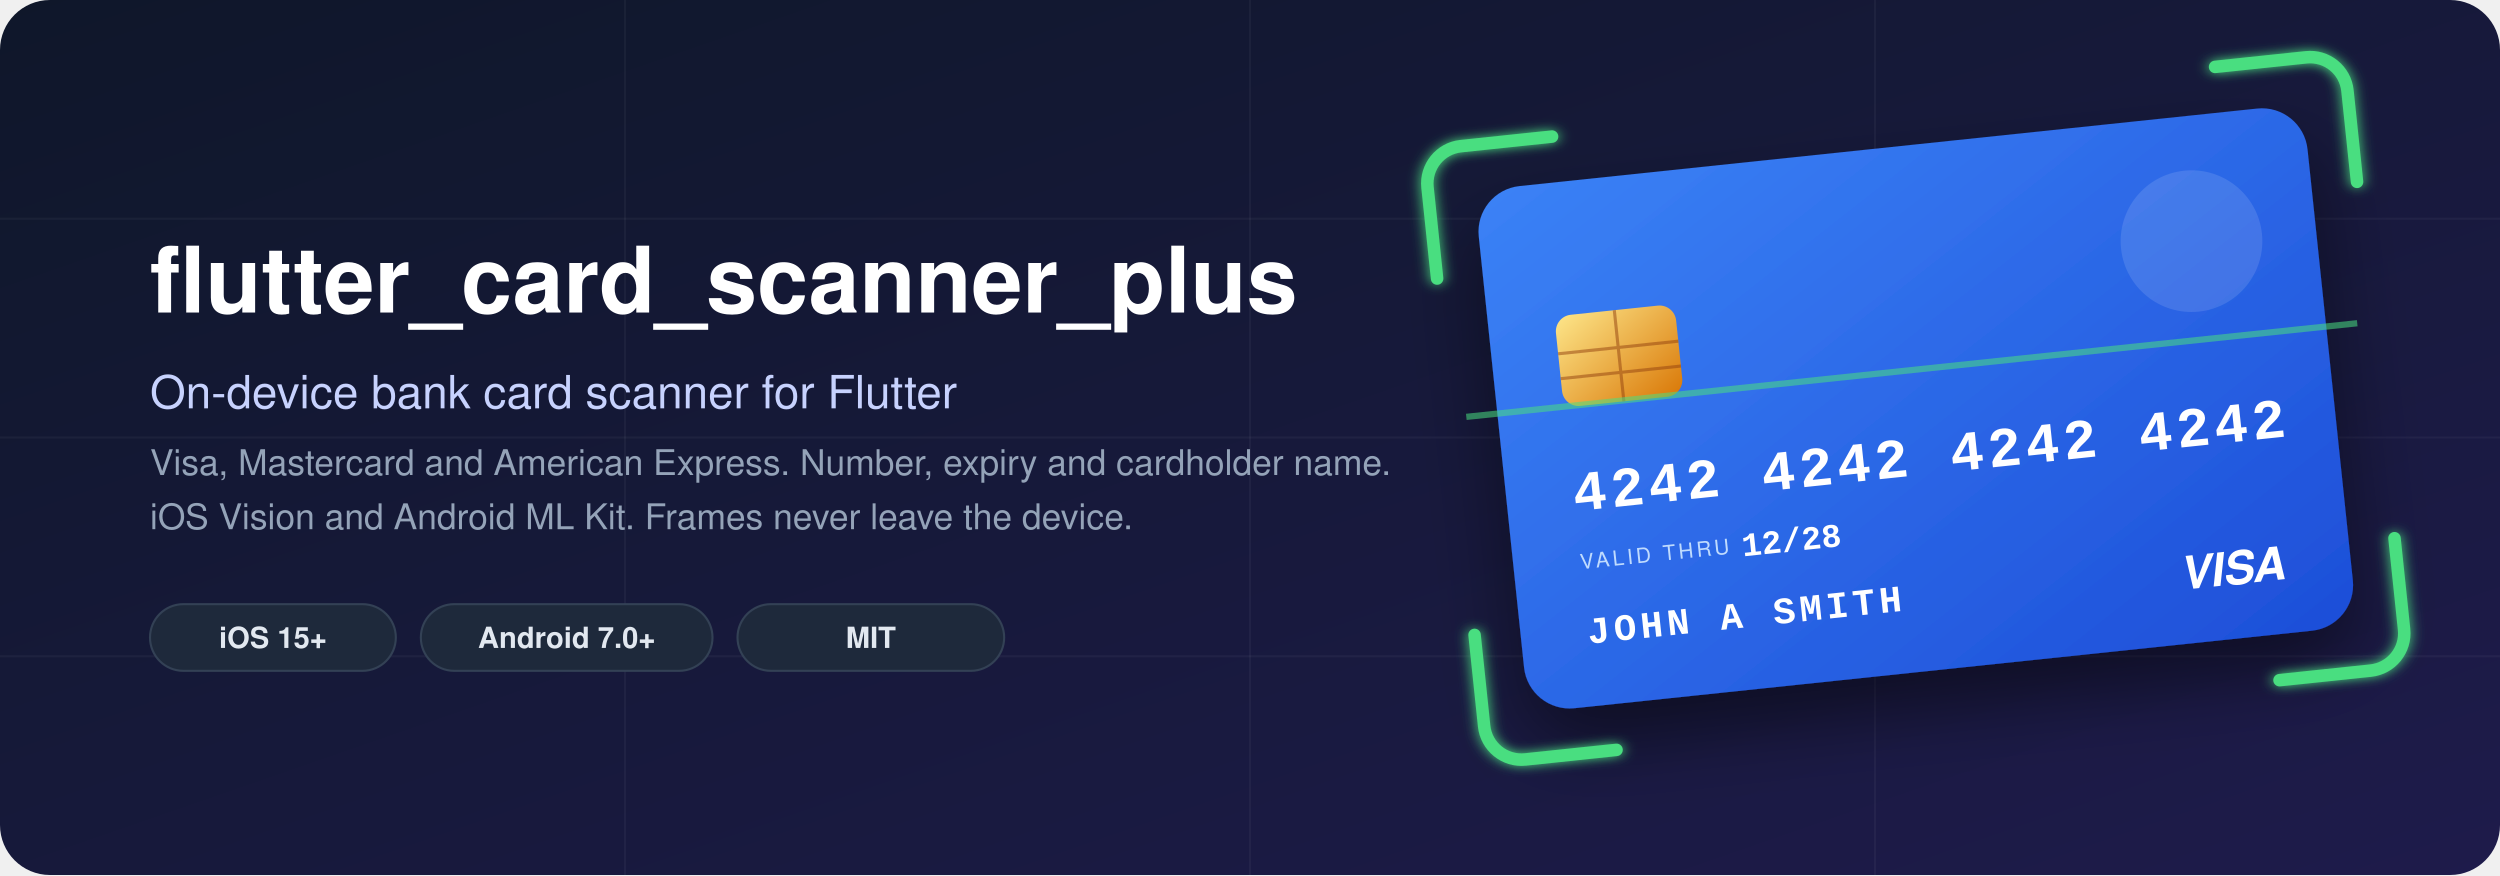
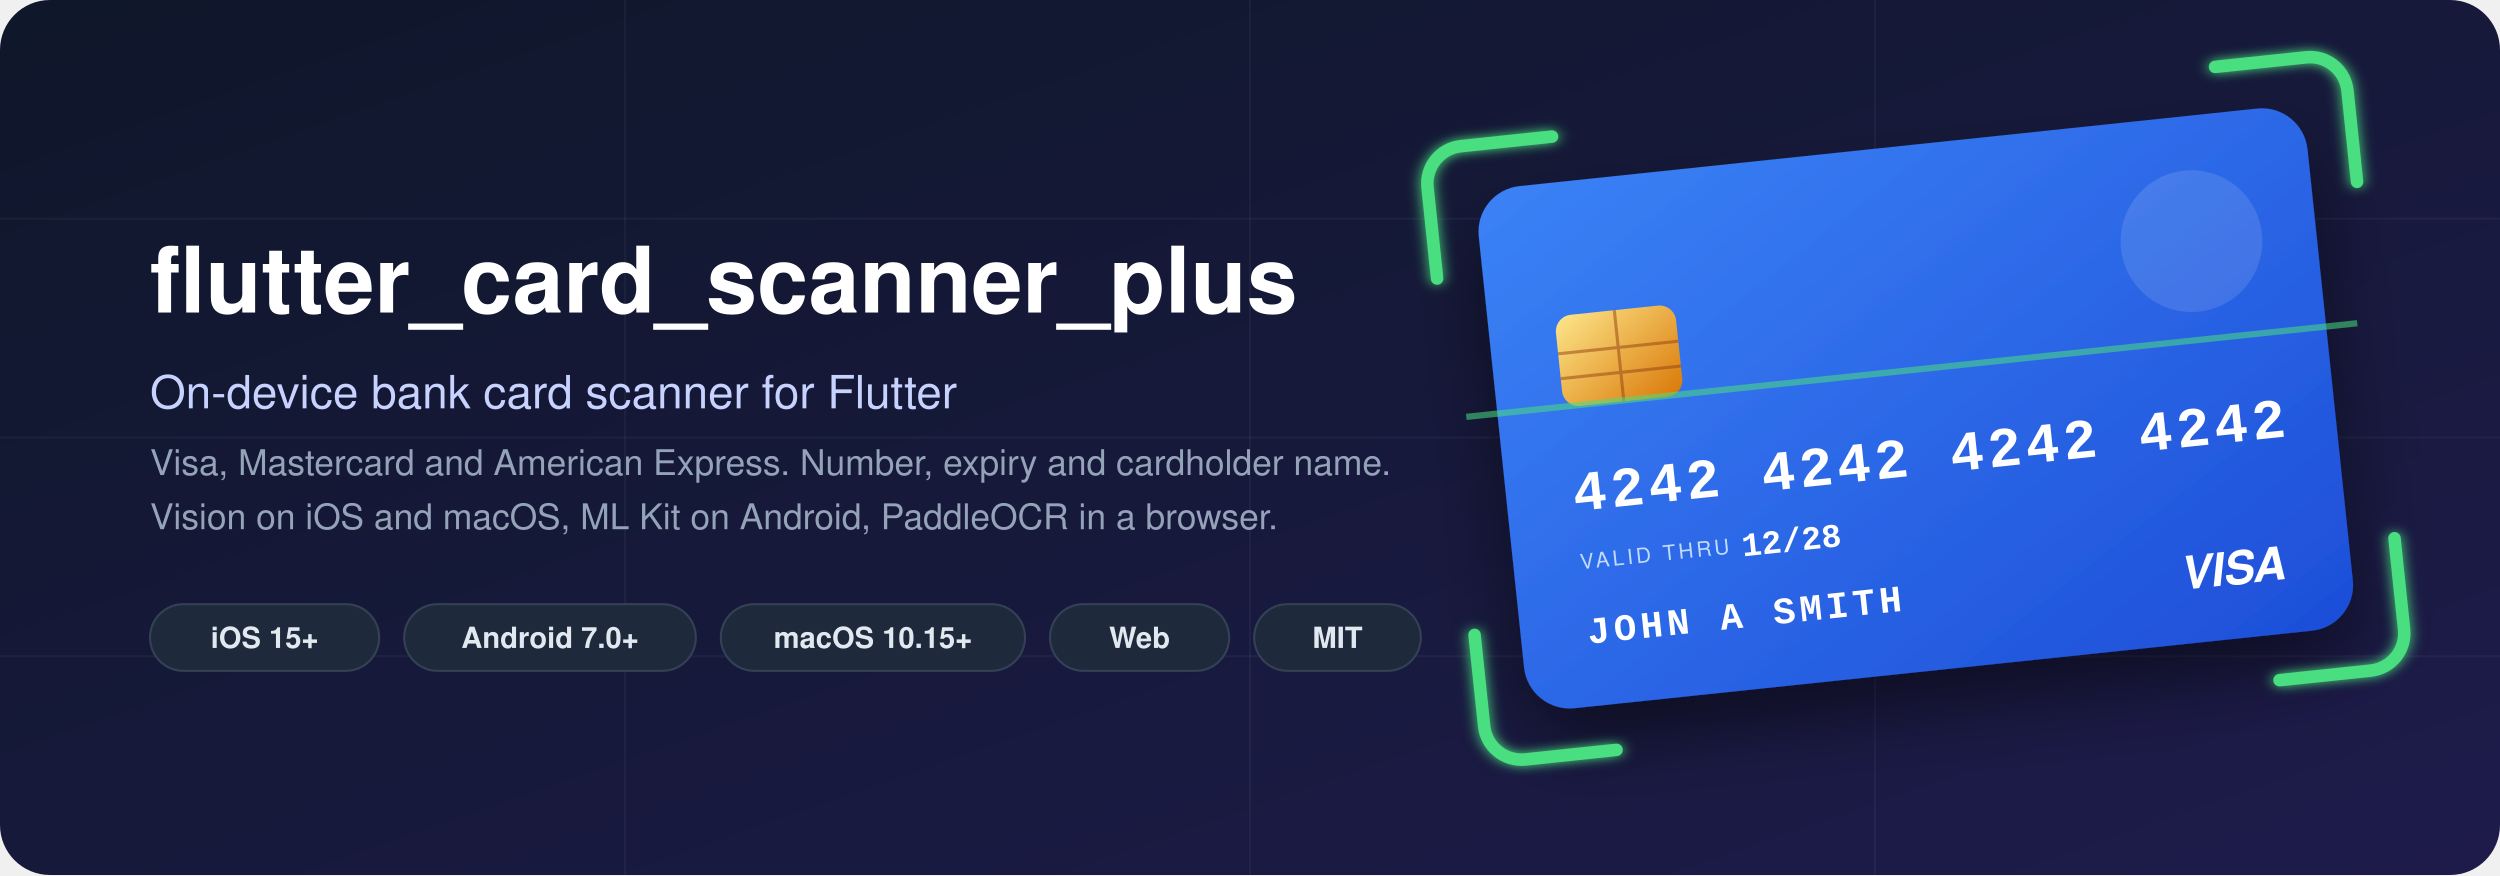
<svg xmlns="http://www.w3.org/2000/svg" width="1200" height="420" viewBox="0 0 1200 420" font-family="-apple-system, 'Segoe UI', Helvetica, Arial, sans-serif">
  <defs>
    <linearGradient id="bg" x1="0" y1="0" x2="1" y2="1">
      <stop offset="0" stop-color="#0f172a" />
      <stop offset="1" stop-color="#1e1b4b" />
    </linearGradient>
    <linearGradient id="card" x1="0" y1="0" x2="1" y2="1">
      <stop offset="0" stop-color="#3b82f6" />
      <stop offset="1" stop-color="#1d4ed8" />
    </linearGradient>
    <linearGradient id="chip" x1="0" y1="0" x2="1" y2="1">
      <stop offset="0" stop-color="#fde68a" />
      <stop offset="1" stop-color="#d97706" />
    </linearGradient>
    <filter id="shadow" x="-20%" y="-20%" width="140%" height="140%">
      <feDropShadow dx="0" dy="18" stdDeviation="18" flood-color="#000" flood-opacity="0.45" />
    </filter>
    <filter id="glow">
      <feGaussianBlur stdDeviation="3" result="b" />
      <feMerge>
        <feMergeNode in="b" />
        <feMergeNode in="SourceGraphic" />
      </feMerge>
    </filter>
  </defs>
  <rect width="1200" height="420" rx="24" fill="url(#bg)" />
  <g stroke="#ffffff" stroke-opacity="0.04">
    <path d="M0 105H1200M0 210H1200M0 315H1200" />
    <path d="M300 0V420M600 0V420M900 0V420" />
  </g>
  <text x="72" y="150" fill="#ffffff" font-size="44" font-weight="700">flutter_card_scanner_plus</text>
  <text x="72" y="196" fill="#c7d2fe" font-size="22">On-device bank card scanner for Flutter</text>
  <text x="72" y="228" fill="#94a3b8" font-size="17">Visa, Mastercard and American Express. Number, expiry and cardholder name.</text>
-   <text x="72" y="254" fill="#94a3b8" font-size="17">iOS Vision and Android ML Kit. Frames never leave the device.</text>
+   <text x="72" y="254" fill="#94a3b8" font-size="17">Vision on iOS and macOS, ML Kit on Android, PaddleOCR in a browser.</text>
  <g transform="translate(72 290)" font-size="14" font-weight="600">
-     <rect width="118" height="32" rx="16" fill="#1e293b" stroke="#334155" />
-     <text x="59" y="21" fill="#e2e8f0" text-anchor="middle">iOS 15+</text>
-     <rect x="130" width="140" height="32" rx="16" fill="#1e293b" stroke="#334155" />
-     <text x="200" y="21" fill="#e2e8f0" text-anchor="middle">Android 7.0+</text>
-     <rect x="282" width="128" height="32" rx="16" fill="#1e293b" stroke="#334155" />
-     <text x="346" y="21" fill="#e2e8f0" text-anchor="middle">MIT</text>
+     <rect width="110" height="32" rx="16" fill="#1e293b" stroke="#334155" />
+     <text x="55" y="21" fill="#e2e8f0" text-anchor="middle">iOS 15+</text>
+     <rect x="122" width="140" height="32" rx="16" fill="#1e293b" stroke="#334155" />
+     <text x="192" y="21" fill="#e2e8f0" text-anchor="middle">Android 7.0+</text>
+     <rect x="274" width="146" height="32" rx="16" fill="#1e293b" stroke="#334155" />
+     <text x="347" y="21" fill="#e2e8f0" text-anchor="middle">macOS 10.15+</text>
+     <rect x="432" width="86" height="32" rx="16" fill="#1e293b" stroke="#334155" />
+     <text x="475" y="21" fill="#e2e8f0" text-anchor="middle">Web</text>
+     <rect x="530" width="80" height="32" rx="16" fill="#1e293b" stroke="#334155" />
+     <text x="570" y="21" fill="#e2e8f0" text-anchor="middle">MIT</text>
  </g>
  <g transform="translate(720 70) rotate(-6 200 130)">
    <rect x="0" y="0" width="400" height="252" rx="22" fill="url(#card)" filter="url(#shadow)" />
    <circle cx="340" cy="60" r="34" fill="#ffffff" fill-opacity="0.12" />
    <rect x="32" y="64" width="58" height="44" rx="8" fill="url(#chip)" />
    <path d="M32 82h58M32 94h58M61 64v44" stroke="#92400e" stroke-opacity="0.5" stroke-width="1.5" />
    <text x="32" y="158" fill="#ffffff" font-size="27" font-family="'Courier New', monospace" font-weight="700" letter-spacing="2">4242 4242 4242 4242</text>
    <text x="32" y="186" fill="#bfdbfe" font-size="10" letter-spacing="1.5">VALID THRU</text>
    <text x="110" y="188" fill="#ffffff" font-size="16" font-family="'Courier New', monospace" font-weight="700">12/28</text>
    <text x="32" y="222" fill="#ffffff" font-size="18" font-family="'Courier New', monospace" font-weight="700" letter-spacing="2">JOHN A SMITH</text>
    <text x="368" y="226" fill="#ffffff" font-size="22" font-style="italic" font-weight="800" text-anchor="end">VISA</text>
  </g>
  <g fill="none" stroke="#4ade80" stroke-width="6" stroke-linecap="round" filter="url(#glow)" transform="translate(720 70) rotate(-6 200 130)">
    <path d="M-22 40V-4a18 18 0 0 1 18-18h44" />
    <path d="M360-22h44a18 18 0 0 1 18 18v44" />
    <path d="M422 212v44a18 18 0 0 1-18 18h-44" />
    <path d="M40 274h-44a18 18 0 0 1-18-18v-44" />
  </g>
  <rect x="705" y="176" width="430" height="3" fill="#4ade80" fill-opacity="0.55" transform="rotate(-6 920 200)" />
</svg>
